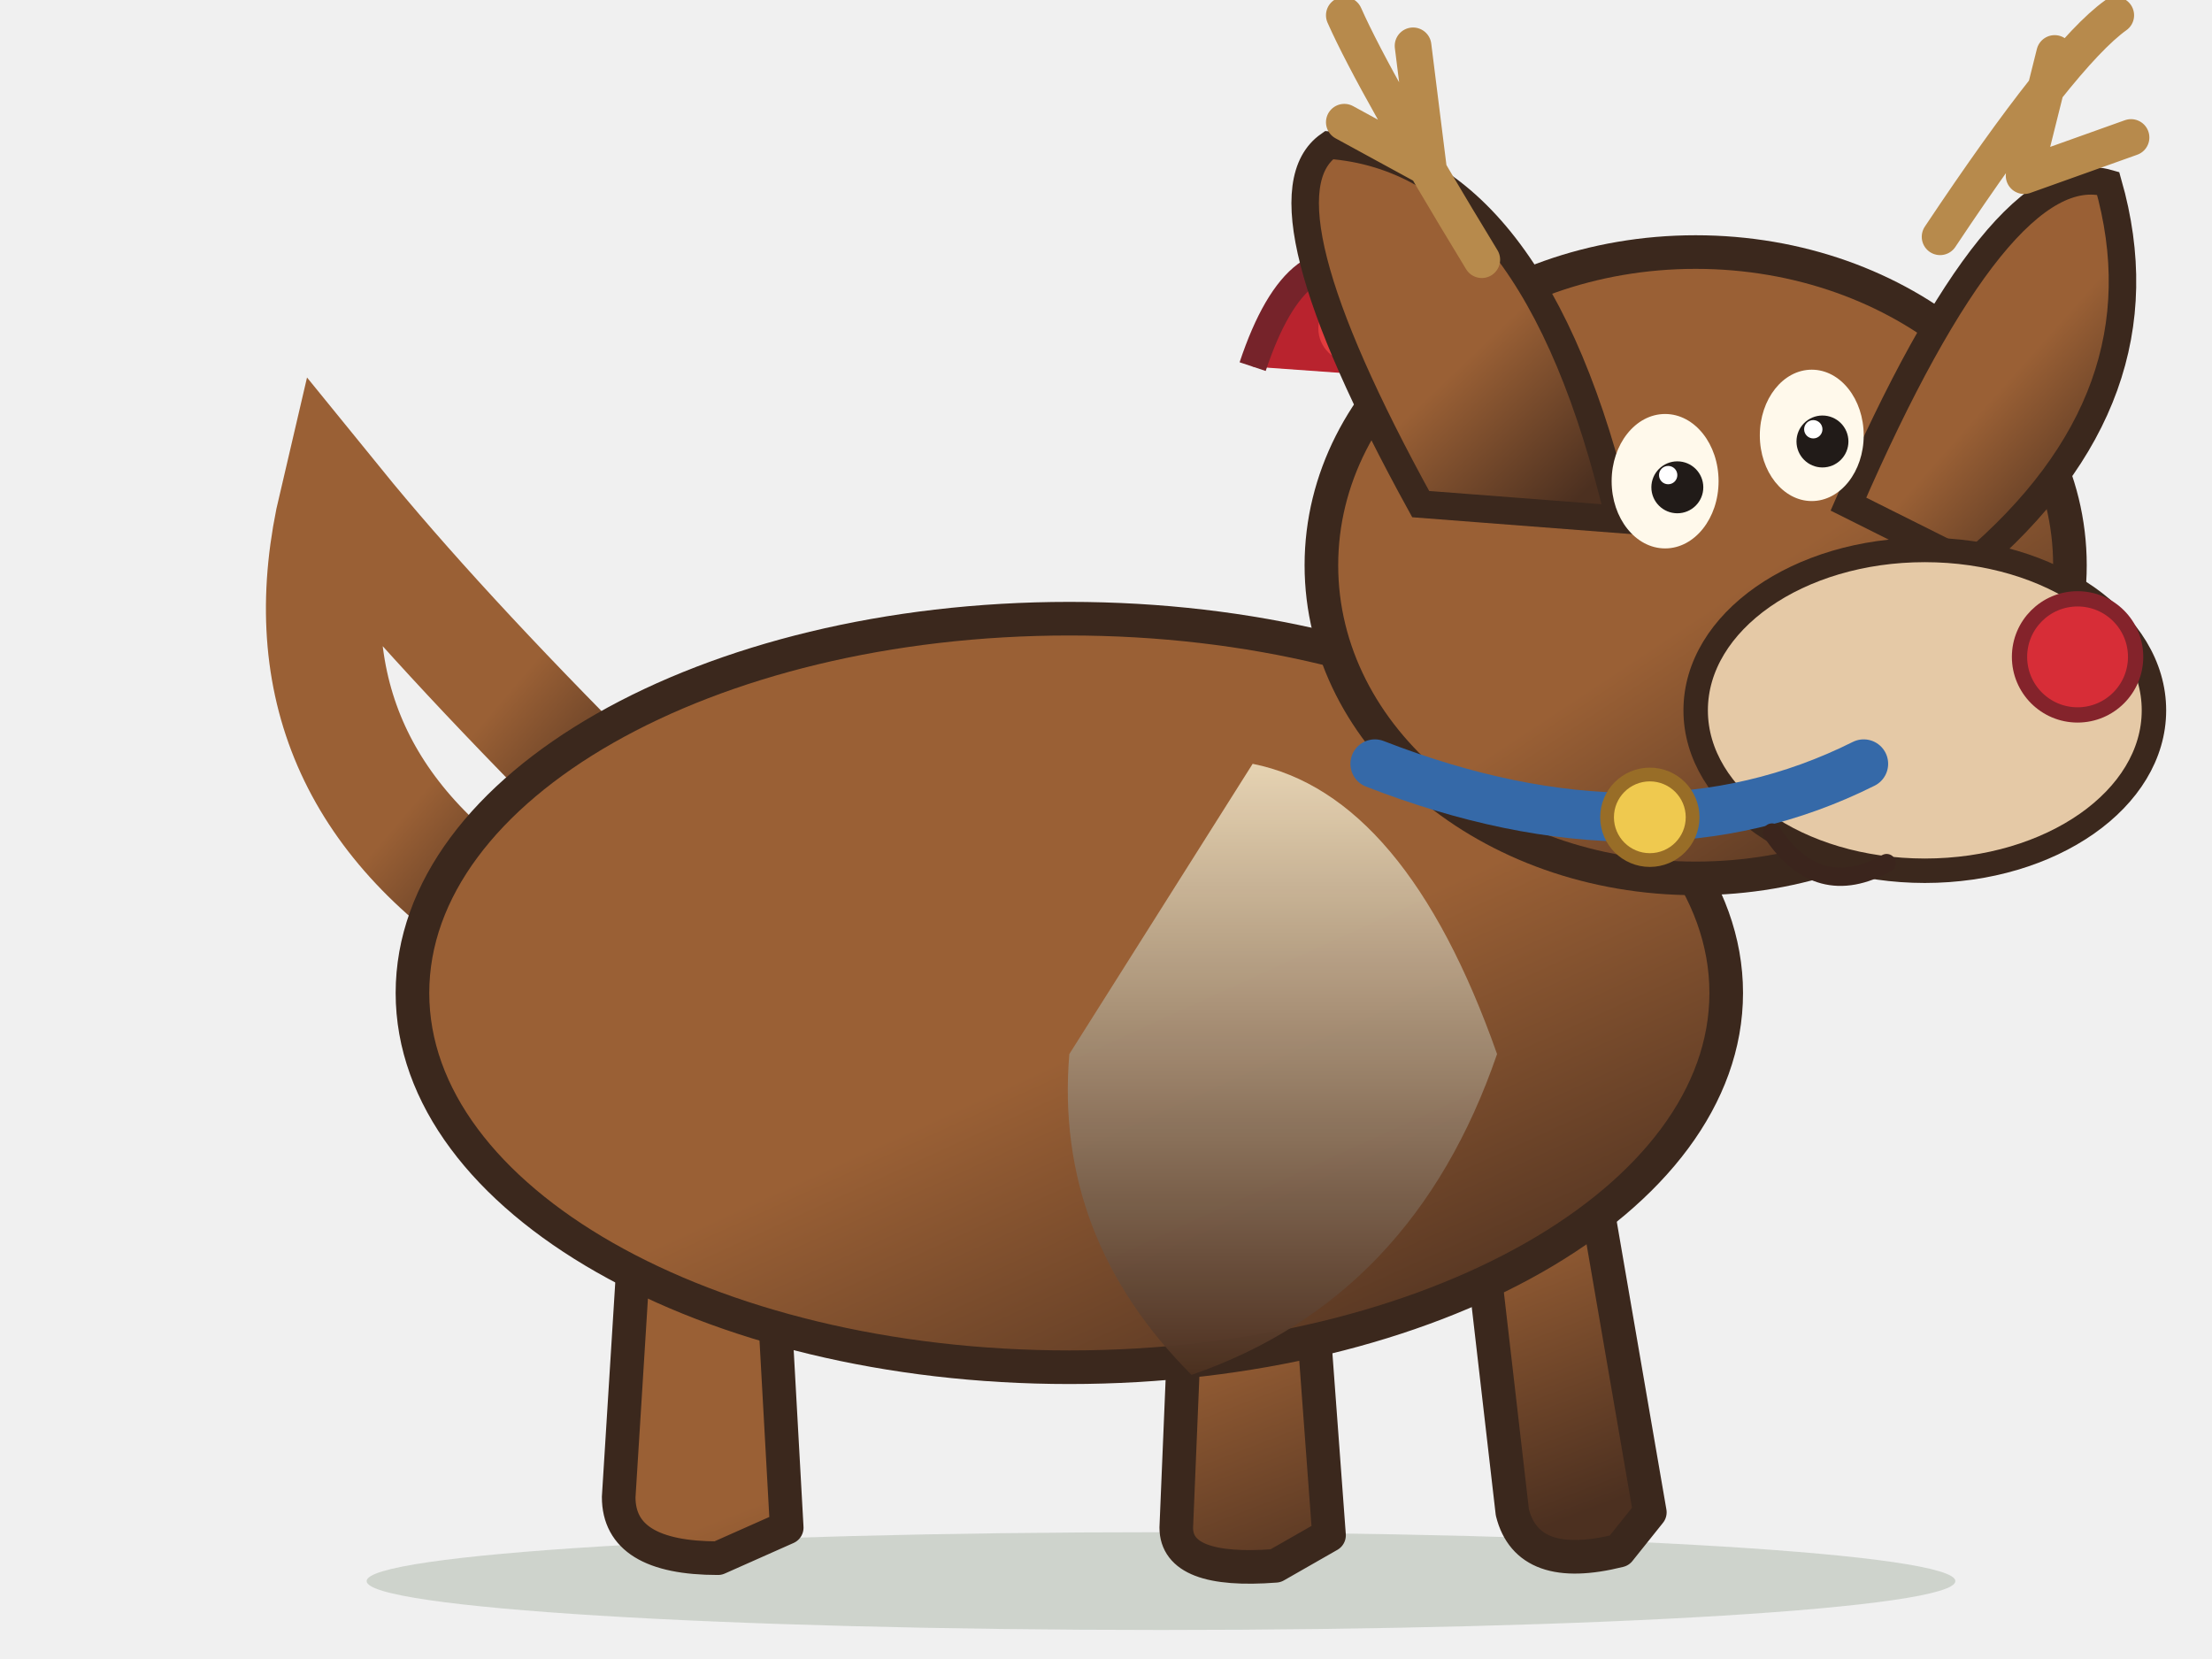
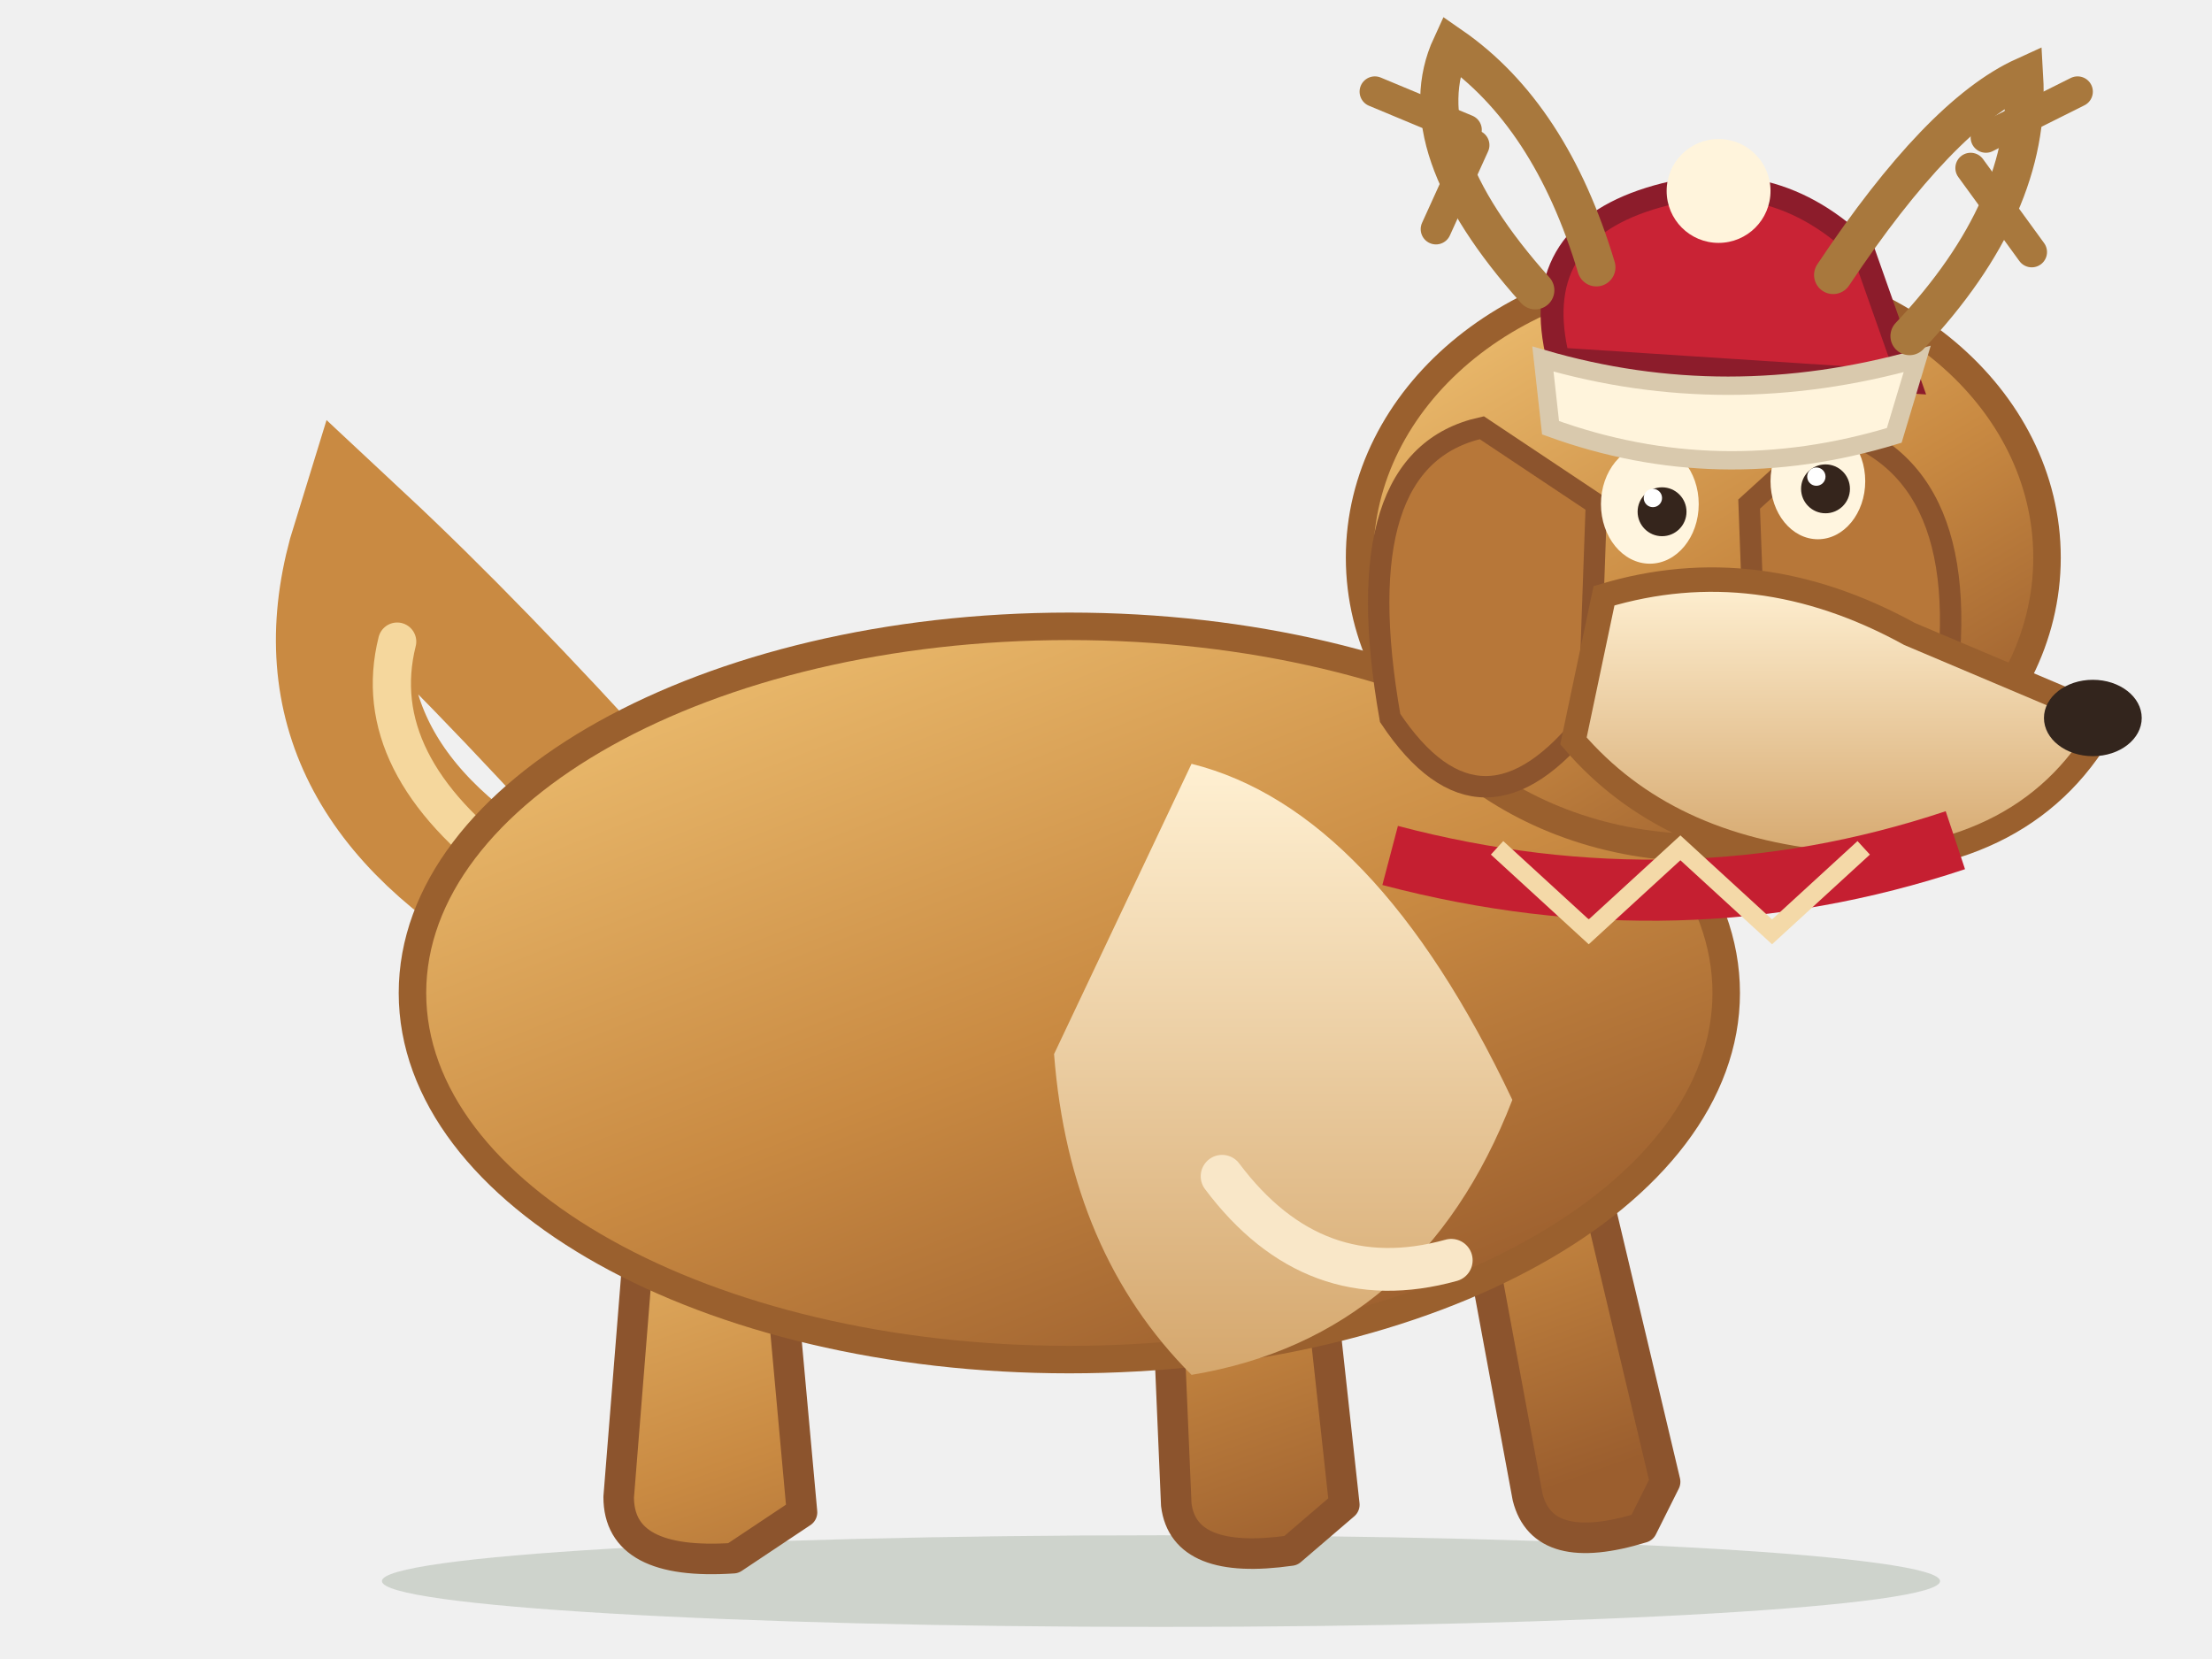
- <svg xmlns="http://www.w3.org/2000/svg" viewBox="0 0 1448 1086" width="1448" height="1086" role="img" aria-label="Cachorro renas">
+ <svg xmlns="http://www.w3.org/2000/svg" viewBox="0 0 1448 1086" width="1448" height="1086" role="img" aria-label="Golden Retriever Papai Noel Renas">
  <defs>
-     <linearGradient id="coat" x1="0" y1="0" x2="0.8" y2="1">
-       <stop stop-color="#9a6035" />
-       <stop offset=".6" stop-color="#9a6035" />
-       <stop offset="1" stop-color="#4c3020" />
+     <linearGradient id="coat" x2=".7" y2="1">
+       <stop stop-color="#f4c879" />
+       <stop offset=".6" stop-color="#c98a42" />
+       <stop offset="1" stop-color="#9b5e2e" />
    </linearGradient>
-     <linearGradient id="chest" x1="0" y1="0" x2="0" y2="1">
-       <stop stop-color="#ead8b9" />
-       <stop offset="1" stop-color="#4c3020" />
+     <linearGradient id="cream" x2="0" y2="1">
+       <stop stop-color="#fff0d2" />
+       <stop offset="1" stop-color="#d5a76d" />
    </linearGradient>
  </defs>
-   <ellipse cx="760" cy="1035" rx="520" ry="32" fill="#18380f" opacity=".16" />
-   <path d="M330 600Q180 500 220 330Q285 410 395 520" fill="none" stroke="url(#coat)" stroke-width="75" stroke-linecap="round" />
-   <path d="M420 740L405 980Q405 1020 470 1020L515 1000L500 730M780 760L770 1000Q770 1030 835 1025L870 1005L850 735M960 730L990 990Q1000 1030 1060 1015L1080 990L1030 700" fill="url(#coat)" stroke="#3b281d" stroke-width="22" stroke-linejoin="round" />
-   <ellipse cx="700" cy="650" rx="430" ry="245" fill="url(#coat)" stroke="#3b281d" stroke-width="22" />
-   <path d="M820 500Q920 520 980 690Q925 850 780 900Q690 810 700 690Z" fill="url(#chest)" opacity=".95" />
-   <path d="M820 240Q850 150 900 180L960 250" fill="#b9232e" stroke="#76232a" stroke-width="18" />
-   <circle cx="885" cy="215" r="22" fill="#e33c3e" />
-   <ellipse cx="1110" cy="370" rx="245" ry="205" fill="url(#coat)" stroke="#3b281d" stroke-width="22" />
-   <path d="M930 330Q820 130 870 95Q1005 105 1060 340Z" fill="url(#coat)" stroke="#3b281d" stroke-width="18" />
-   <path d="M1210 330Q1310 100 1380 120Q1420 260 1290 370Z" fill="url(#coat)" stroke="#3b281d" stroke-width="18" />
-   <path d="M970 170Q900 55 880 10m55 100l-55-30m55 30l-10-80M1270 155Q1350 35 1385 10m-60 105l70-25m-70 25l20-80" fill="none" stroke="#b78a4c" stroke-width="24" stroke-linecap="round" />
-   <ellipse cx="1260" cy="465" rx="150" ry="105" fill="#e5c9a6" stroke="#3b281d" stroke-width="16" />
-   <circle cx="1360" cy="430" r="38" fill="#d72d37" stroke="#84232b" stroke-width="10" />
-   <ellipse cx="1090" cy="315" rx="35" ry="44" fill="#fff9eb" />
-   <ellipse cx="1186" cy="285" rx="34" ry="43" fill="#fff9eb" />
-   <circle cx="1098" cy="319" r="17" fill="#211b18" />
-   <circle cx="1193" cy="289" r="17" fill="#211b18" />
-   <circle cx="1092" cy="311" r="6" fill="#fff" />
-   <circle cx="1187" cy="281" r="6" fill="#fff" />
-   <path d="M900 500Q1080 570 1220 500" fill="none" stroke="#3569a8" stroke-width="32" stroke-linecap="round" />
-   <circle cx="1080" cy="535" r="28" fill="#efc94f" stroke="#986d27" stroke-width="9" />
-   <path d="M1160 545Q1190 590 1235 565" stroke="#3b251d" stroke-width="12" fill="none" stroke-linecap="round" />
+   <ellipse cx="760" cy="1035" rx="510" ry="30" fill="#18380f" opacity=".16" />
+   <path d="M340 590Q190 500 235 355Q310 425 405 530" fill="none" stroke="#c98a42" stroke-width="88" stroke-linecap="round" />
+   <path d="M335 570Q240 500 260 420" fill="none" stroke="#f5d79d" stroke-width="25" stroke-linecap="round" />
+   <path d="M425 730L405 980Q405 1025 480 1020L525 990L500 715M760 750L770 985Q775 1025 845 1015L880 985L850 710M950 710L1000 980Q1010 1020 1075 1000L1090 970L1020 675" fill="url(#coat)" stroke="#8c542d" stroke-width="20" stroke-linejoin="round" />
+   <ellipse cx="700" cy="650" rx="430" ry="240" fill="url(#coat)" stroke="#9a602e" stroke-width="18" />
+   <path d="M780 500Q900 530 990 720Q930 875 780 900Q700 820 690 690Z" fill="url(#cream)" />
+   <path d="M800 770Q860 850 950 825" fill="none" stroke="#f9e7c8" stroke-width="28" stroke-linecap="round" />
+   <ellipse cx="1115" cy="365" rx="225" ry="190" fill="url(#coat)" stroke="#9a602e" stroke-width="18" />
+   <path d="M970 280Q880 300 910 470Q970 560 1040 470L1045 330Z" fill="#b77739" stroke="#8c542d" stroke-width="14" />
+   <path d="M1200 280Q1300 310 1270 475Q1210 555 1150 465L1145 330Z" fill="#b77739" stroke="#8c542d" stroke-width="14" />
+   <path d="M1050 390Q1150 360 1250 415L1380 470Q1330 565 1200 565Q1090 555 1030 485Z" fill="url(#cream)" stroke="#9a602e" stroke-width="16" />
+   <ellipse cx="1370" cy="470" rx="32" ry="25" fill="#33251d" />
+   <ellipse cx="1080" cy="330" rx="32" ry="39" fill="#fff5df" />
+   <ellipse cx="1190" cy="315" rx="31" ry="38" fill="#fff5df" />
+   <circle cx="1088" cy="335" r="16" fill="#35251c" />
+   <circle cx="1195" cy="320" r="16" fill="#35251c" />
+   <circle cx="1082" cy="326" r="6" fill="#fff" />
+   <circle cx="1189" cy="312" r="6" fill="#fff" />
+   <path d="M1020 235Q1000 155 1080 130Q1160 105 1220 165L1250 250Z" fill="#c92335" stroke="#8c1c2b" stroke-width="15" />
+   <path d="M1010 235Q1130 270 1255 235L1240 285Q1125 320 1015 280Z" fill="#fff4dc" stroke="#d9c9ad" stroke-width="12" />
+   <circle cx="1125" cy="125" r="34" fill="#fff4dc" />
+   <path d="M1005 190Q920 95 950 30Q1015 75 1045 175M1200 180Q1270 75 1325 50Q1330 135 1250 220" fill="none" stroke="#a8783d" stroke-width="25" stroke-linecap="round" />
+   <path d="M960 85L900 60M965 95L940 150M1300 90L1360 60M1290 110L1330 165" stroke="#a8783d" stroke-width="20" stroke-linecap="round" />
+   <path d="M910 560Q1100 610 1280 550" fill="none" stroke="#c51f31" stroke-width="40" />
+   <path d="M980 555L1040 610L1100 555L1160 610L1220 555" fill="none" stroke="#f4d9a8" stroke-width="12" />
</svg>
